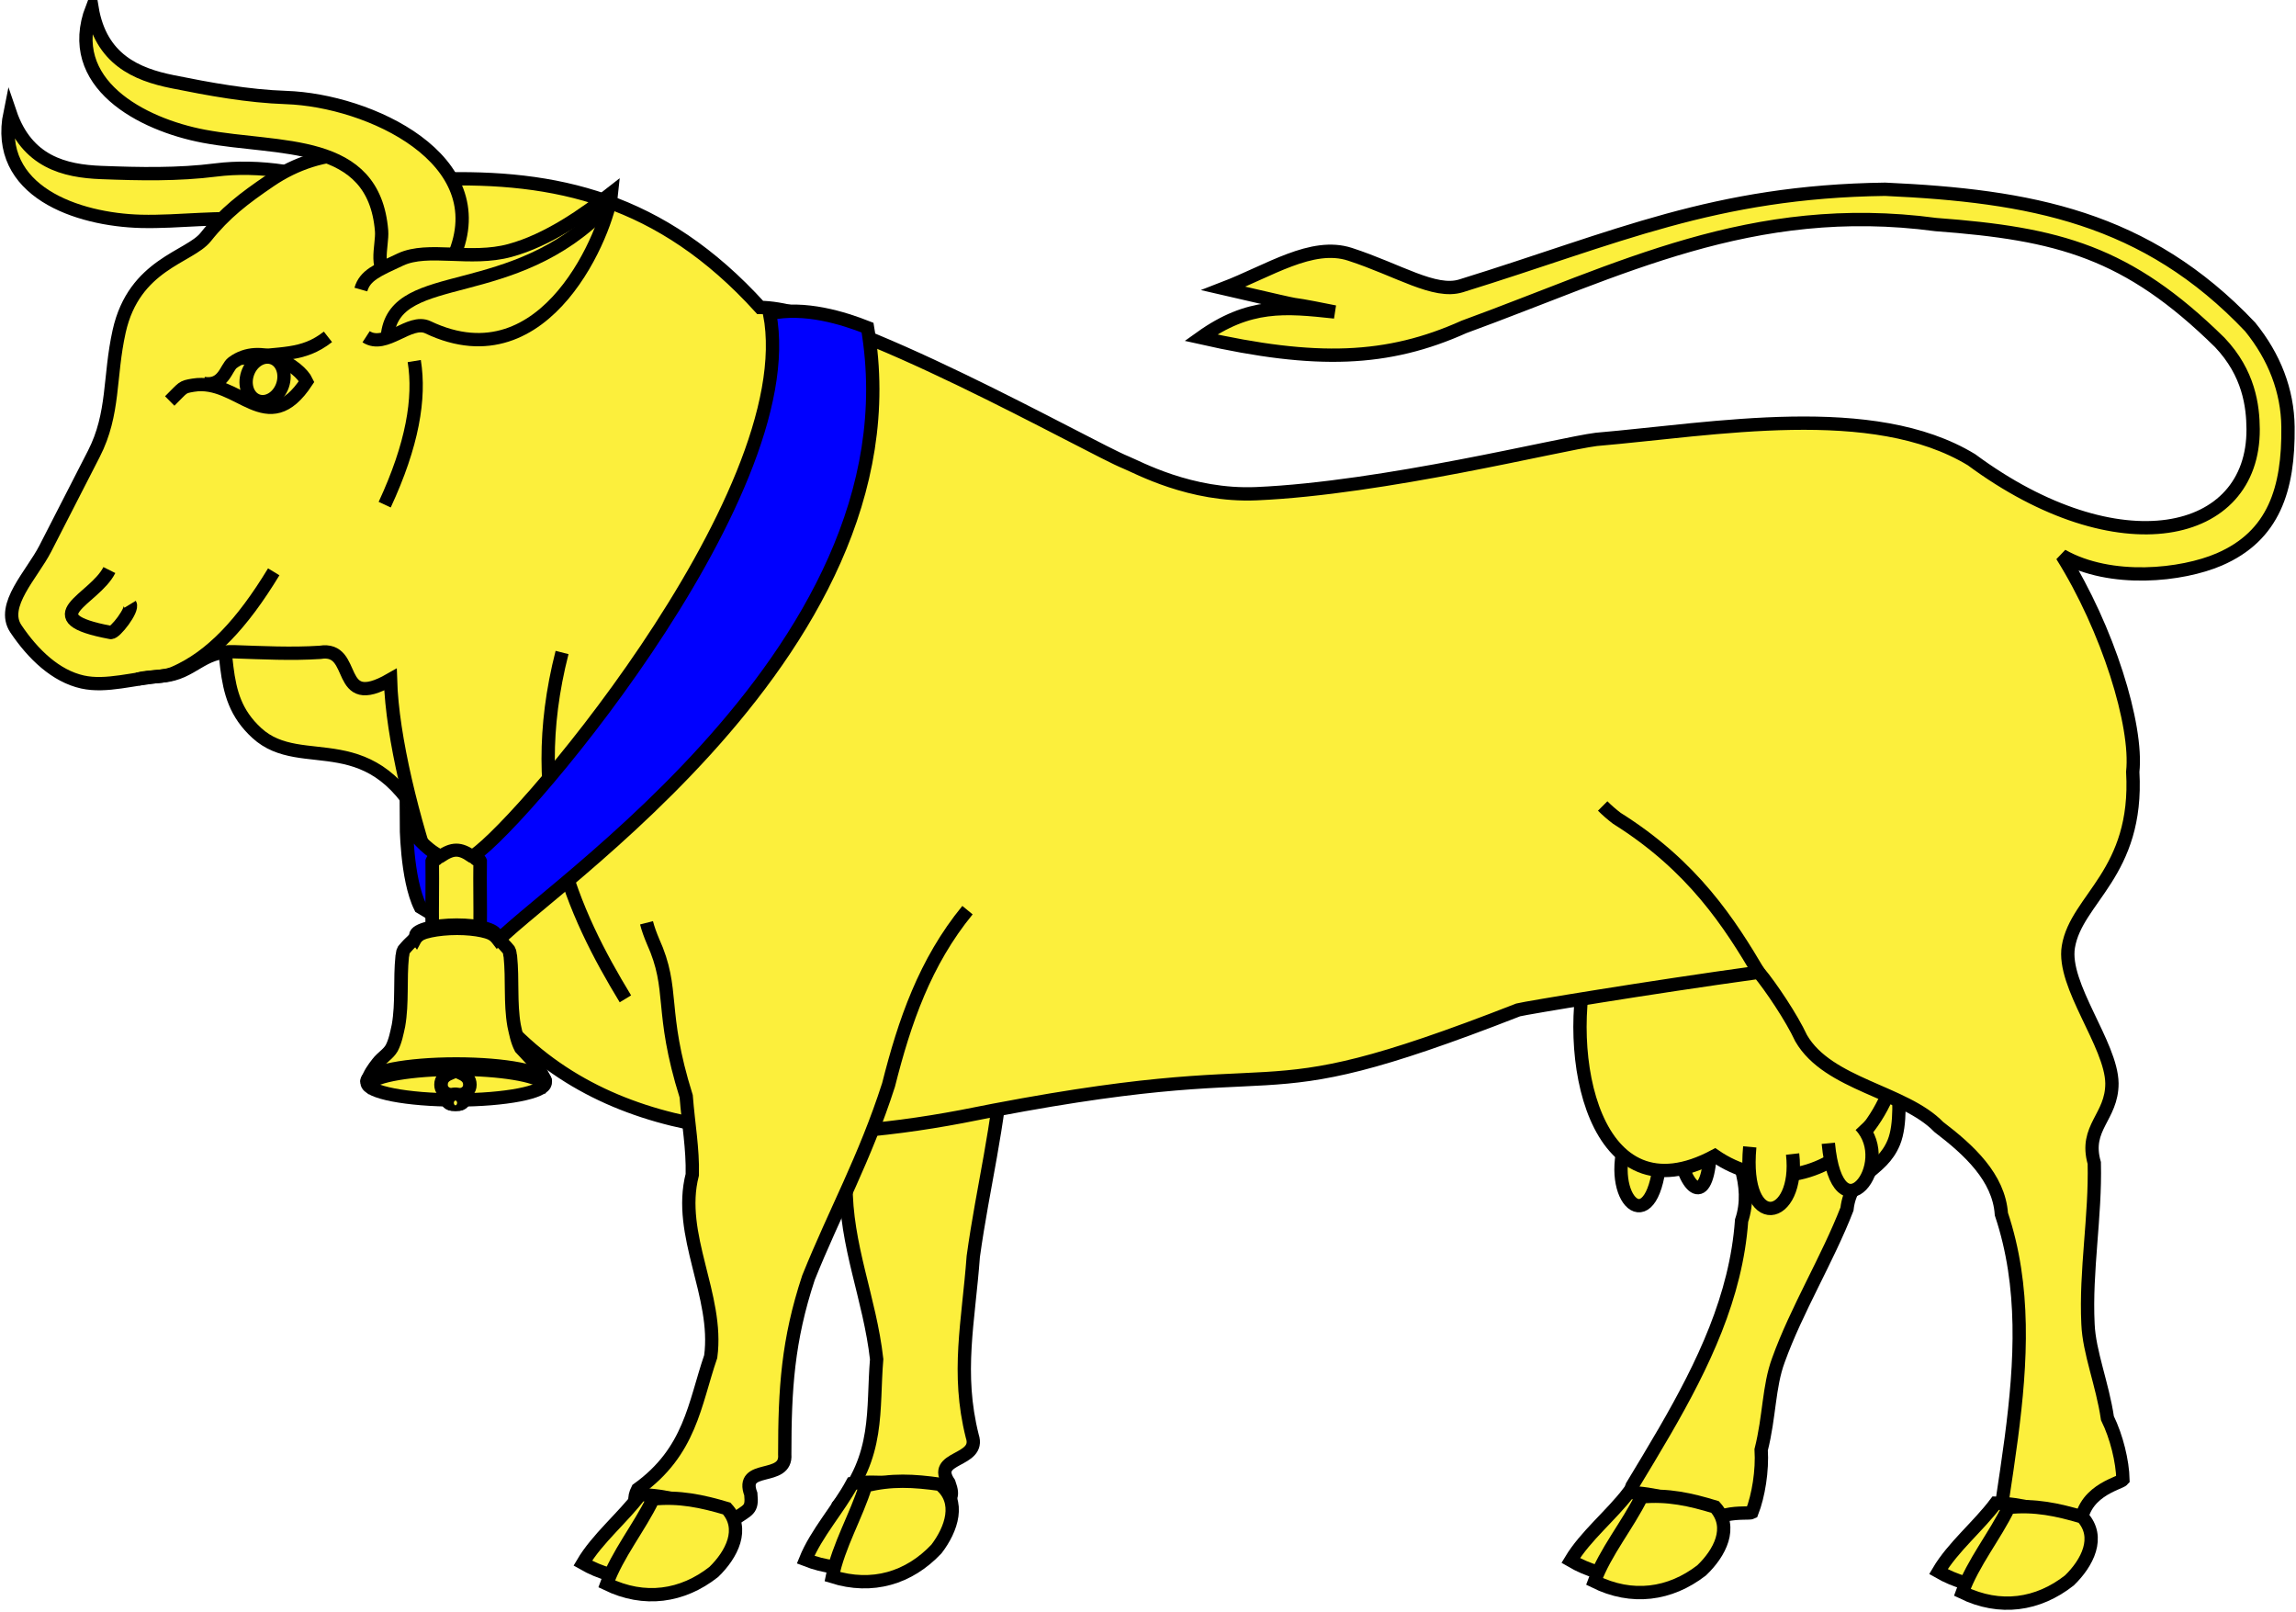
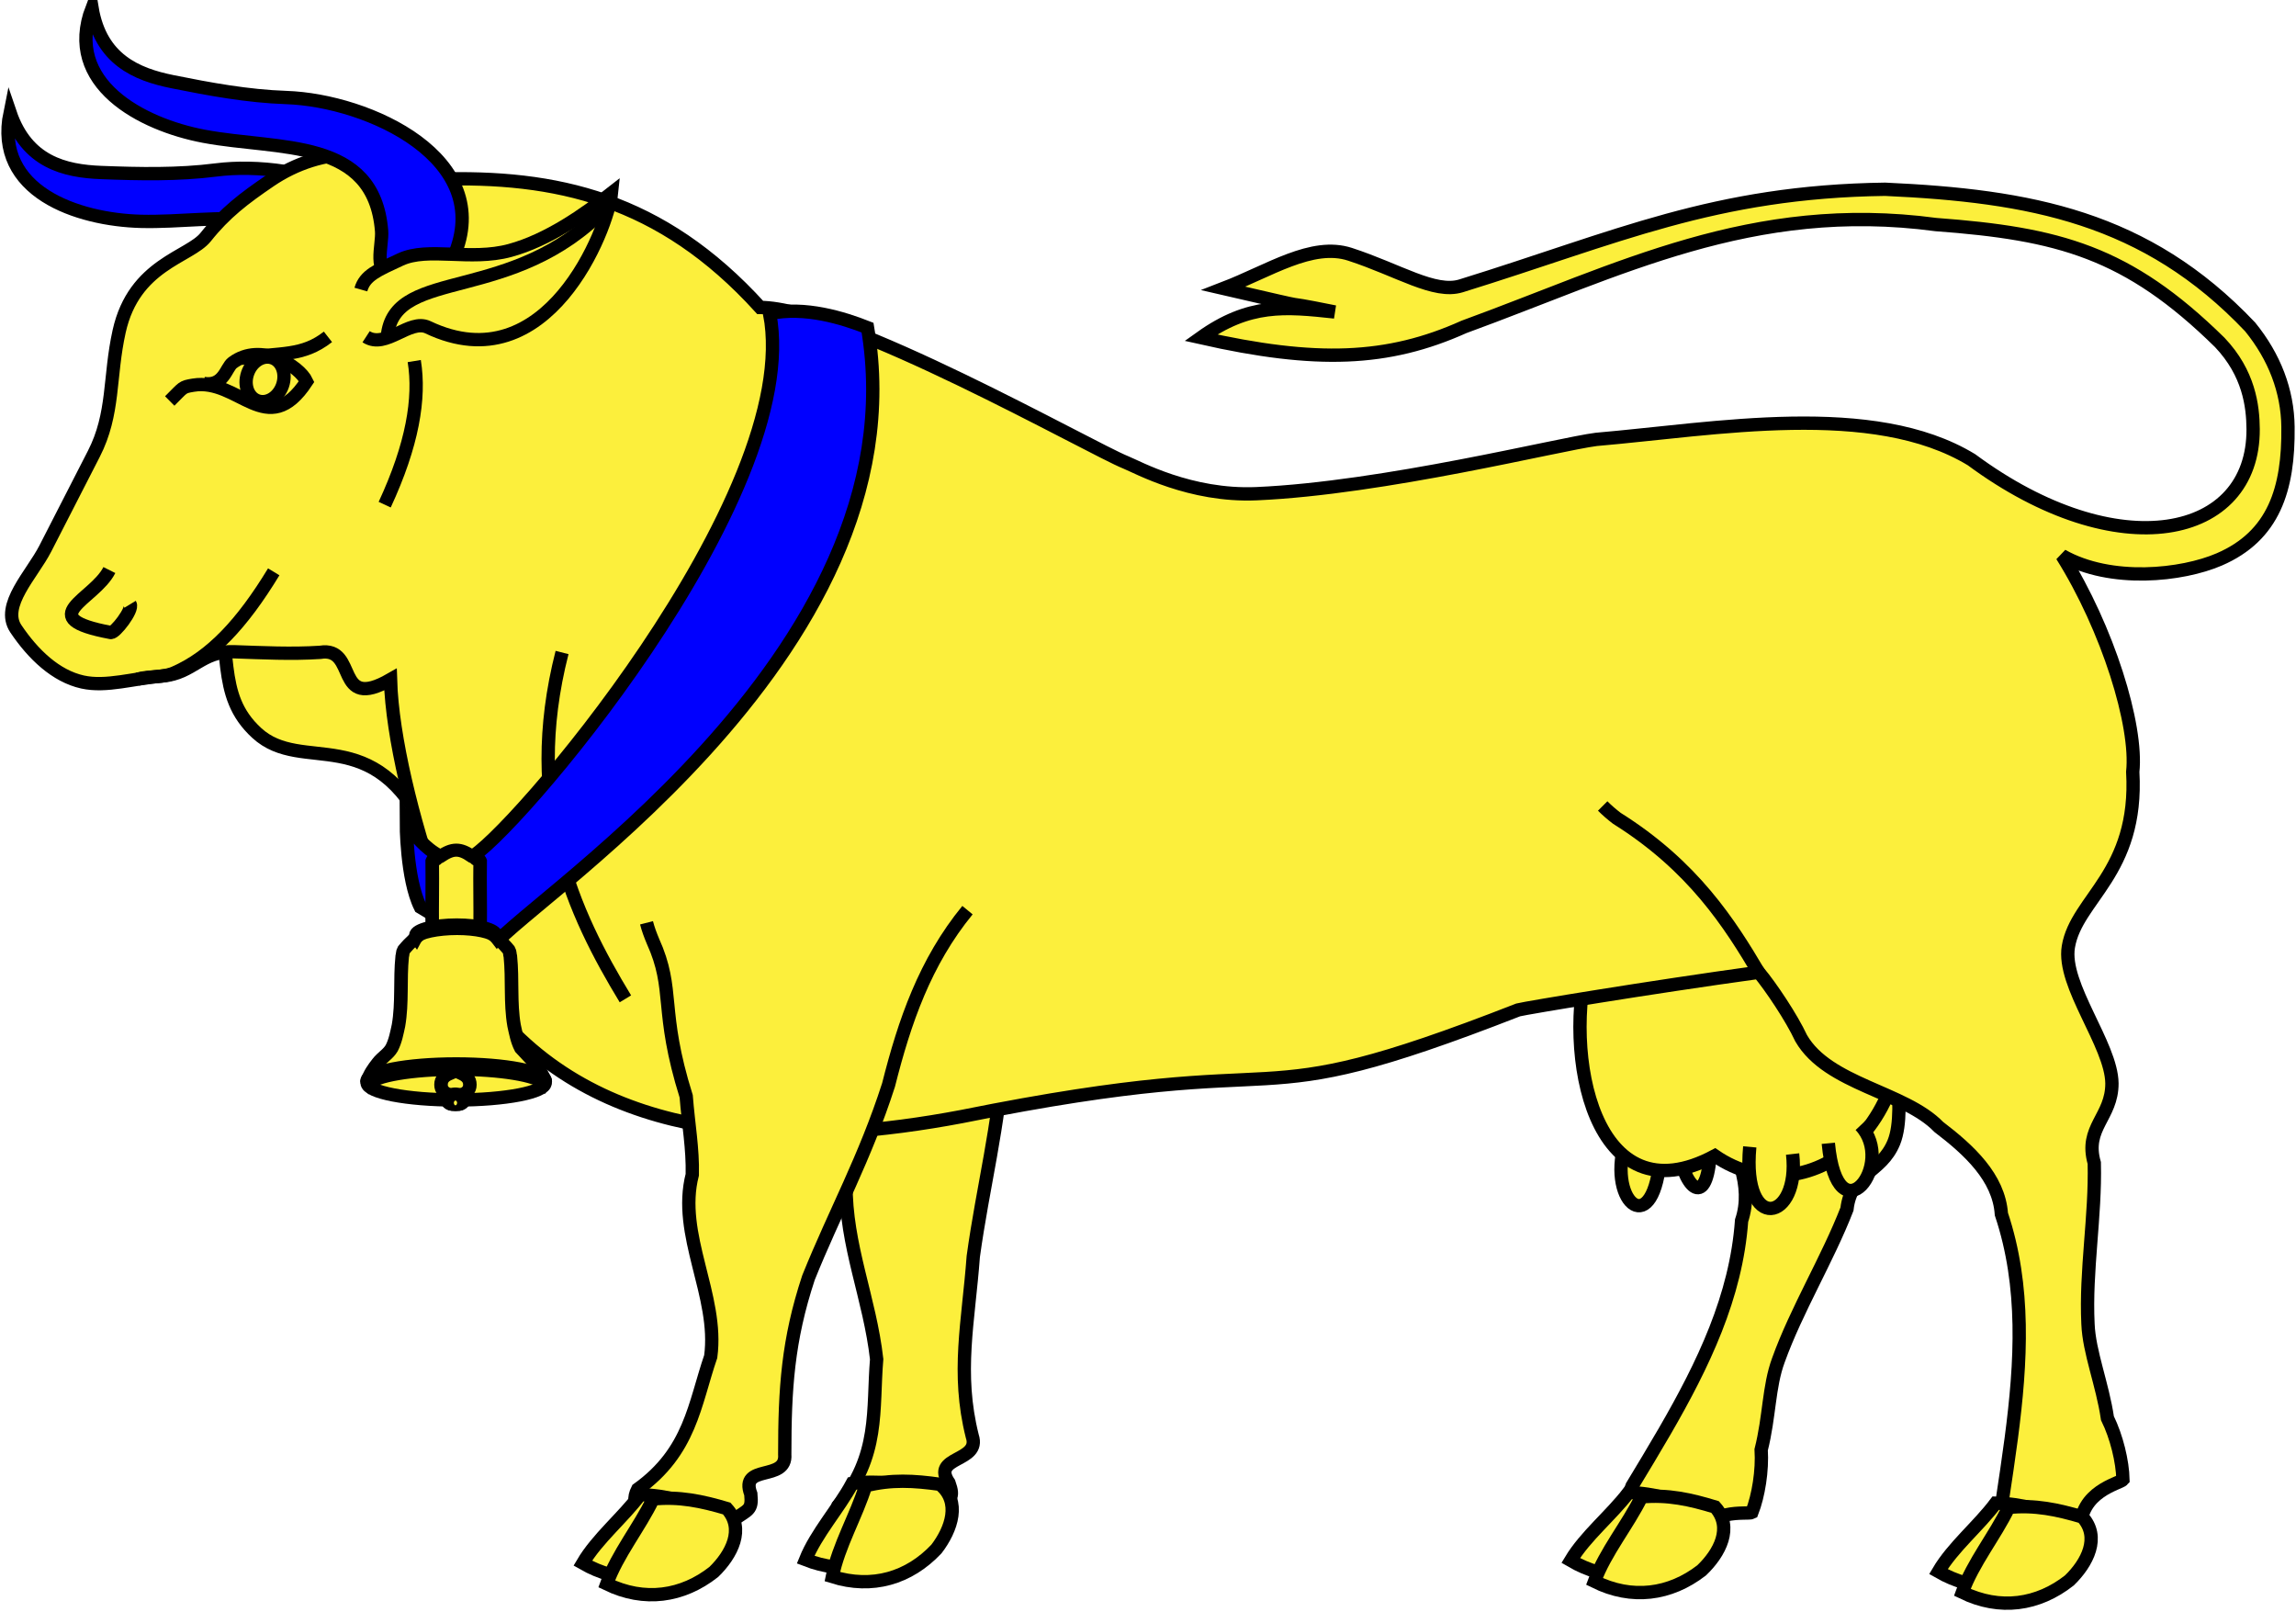
<svg xmlns="http://www.w3.org/2000/svg" height="302.466" width="431.088" version="1.0" id="svg2">
  <defs id="defs6">
    <linearGradient id="linearGradient8404">
      <stop id="stop8406" offset="0" style="stop-color:#000000;stop-opacity:1;" />
      <stop id="stop8408" offset="1" style="stop-color:#000000;stop-opacity:0" />
    </linearGradient>
  </defs>
  <g id="layer3" style="display:inline" transform="translate(-86.04312,-218.2907)">
    <path d="M 377.52,389.041 C 378.85,406.208 405.064,419.167 408.455,427.796 C 412.037,433.978 415.247,440.876 413.037,447.435 C 412.016,461.69 405.841,474.481 398.601,486.99 C 396.605,490.439 394.528,493.866 392.456,497.297 C 390.067,503.558 399.479,506.097 403.966,507.925 C 406.582,501.081 414.112,502.673 414.971,502.231 C 416.214,499.056 416.961,494.349 416.714,490.45 C 418.3,484.178 418.109,478.615 419.949,473.638 C 423.339,464.205 429.207,454.613 432.823,445.275 C 433.616,438.364 439.205,438.625 441.631,432.73 C 444.342,425.974 440.03,412.141 443.915,405.922 C 448.773,398.146 461.382,398.246 467.688,380.243" style="fill:#fcef3c;fill-opacity:1;fill-rule:evenodd;stroke:#000000;stroke-width:2.5;stroke-linecap:butt;stroke-linejoin:miter;stroke-miterlimit:4;stroke-dasharray:none;stroke-opacity:1" id="path47639" />
    <g id="g45640" transform="matrix(0.8262292,6.8053462e-3,-6.8053462e-3,0.8262292,-1063.634,117.0592)" style="stroke:#000000;stroke-width:3.026;stroke-miterlimit:4;stroke-dasharray:none;stroke-opacity:1">
      <path style="fill:#fcef3c;fill-opacity:1;fill-rule:evenodd;stroke:#000000;stroke-width:3.026;stroke-linecap:butt;stroke-linejoin:miter;stroke-miterlimit:4;stroke-dasharray:none;stroke-opacity:1" d="M 1752.219,462.651 C 1760.212,467.243 1768.982,467.131 1776.837,463.071 C 1781.425,460.105 1785.247,455.341 1781.664,450.884 C 1776.289,448.797 1771.248,447.239 1765.252,447.102 C 1761.331,452.332 1755.494,457.081 1752.219,462.651 z " id="path44669" />
      <path id="path43698" d="M 1757.657,467.362 C 1766.216,471.528 1774.843,470.269 1781.983,464.658 C 1786.065,460.707 1789.124,454.82 1784.932,450.237 C 1779.325,448.569 1774.125,447.456 1768.195,448.076 C 1765.106,454.503 1760.058,460.633 1757.657,467.362 z " style="fill:#fcef3c;fill-opacity:1;fill-rule:evenodd;stroke:#000000;stroke-width:3.026;stroke-linecap:butt;stroke-linejoin:miter;stroke-miterlimit:4;stroke-dasharray:none;stroke-opacity:1" />
    </g>
    <path d="M 173.699,318.593 C 173.699,326.756 168.927,332.482 158.879,338.296" style="fill:#fcef3c;fill-opacity:1;fill-rule:evenodd;stroke:#000000;stroke-width:2.5;stroke-linecap:butt;stroke-linejoin:miter;stroke-miterlimit:4;stroke-dasharray:none;stroke-opacity:1" id="path1048" />
    <path id="path47671" d="M 280.956,379.992 C 275.584,391.398 274.577,403.148 274.562,415.423 C 273.604,429.967 270.598,440.993 268.781,454.18 C 267.868,466.528 265.598,475.978 268.59,487.9 C 270.254,492.825 260.713,491.608 264.224,496.674 C 265.275,499.622 264.468,499.526 262.125,502.3 C 257.274,502.212 251.472,504.607 247.057,502.164 C 245.759,505.481 242.56,504.555 243.387,500.984 C 251.297,491.661 249.841,482.882 250.641,473.46 C 249.344,461.982 244.797,452.144 244.886,440.499 C 243.806,435.725 241.911,431.607 240.197,426.508 C 231.279,411.932 233.387,407.741 227.036,399.75 C 226.315,398.783 225.626,397.788 225.051,396.725" style="fill:#fcef3c;fill-opacity:1;fill-rule:evenodd;stroke:#000000;stroke-width:2.5;stroke-linecap:butt;stroke-linejoin:miter;stroke-miterlimit:4;stroke-dasharray:none;stroke-opacity:1" />
    <g transform="matrix(0.8171328,-0.1224547,0.1224547,0.8171328,-1251.151,347.6107)" id="g47673" style="stroke:#000000;stroke-width:3.026;stroke-miterlimit:4;stroke-dasharray:none;stroke-opacity:1">
      <path style="fill:#fcef3c;fill-opacity:1;fill-rule:evenodd;stroke:#000000;stroke-width:3.026;stroke-linecap:butt;stroke-linejoin:miter;stroke-miterlimit:4;stroke-dasharray:none;stroke-opacity:1" d="M 1752.219,462.651 C 1760.212,467.243 1768.982,467.131 1776.837,463.071 C 1781.425,460.105 1785.247,455.341 1781.664,450.884 C 1776.289,448.797 1771.248,447.239 1765.252,447.102 C 1761.331,452.332 1755.494,457.081 1752.219,462.651 z " id="path47675" />
      <path id="path47677" d="M 1757.657,467.362 C 1766.216,471.528 1774.843,470.269 1781.983,464.658 C 1786.065,460.707 1789.124,454.82 1784.932,450.237 C 1779.325,448.569 1774.125,447.456 1768.195,448.076 C 1765.106,454.503 1760.058,460.633 1757.657,467.362 z " style="fill:#fcef3c;fill-opacity:1;fill-rule:evenodd;stroke:#000000;stroke-width:3.026;stroke-linecap:butt;stroke-linejoin:miter;stroke-miterlimit:4;stroke-dasharray:none;stroke-opacity:1" />
    </g>
    <path style="fill:#fcef3c;fill-opacity:1;fill-rule:evenodd;stroke:#000000;stroke-width:2.5;stroke-linecap:butt;stroke-linejoin:miter;stroke-miterlimit:4;stroke-dasharray:none;stroke-opacity:1" d="M 125.748,326.319 C 130.036,340.202 126.307,348.588 134.246,355.889 C 142.853,363.804 156.214,353.4 166.309,374.809 L 178.451,309.499 L 125.748,326.319 z " id="path48655" />
-     <path id="path51603" d="M 87.928,239.431 C 91.074,248.692 98.156,250.411 105.045,250.676 C 112.189,250.951 119.463,251.107 126.594,250.198 C 142.042,248.23 167.369,255.283 162.42,274.666 C 161.445,278.485 155.726,279.611 151.954,279.988 C 147.819,280.402 148.956,274.783 148.284,272.053 C 144.063,254.89 126.965,260.217 112.513,259.845 C 100.635,259.54 84.874,254.288 87.928,239.431 z " style="fill:#fcef3c;fill-opacity:1;fill-rule:evenodd;stroke:#000000;stroke-width:2.5;stroke-linecap:butt;stroke-linejoin:miter;stroke-miterlimit:4;stroke-dasharray:none;stroke-opacity:1" />
+     <path id="path51603" d="M 87.928,239.431 C 91.074,248.692 98.156,250.411 105.045,250.676 C 112.189,250.951 119.463,251.107 126.594,250.198 C 142.042,248.23 167.369,255.283 162.42,274.666 C 161.445,278.485 155.726,279.611 151.954,279.988 C 147.819,280.402 148.956,274.783 148.284,272.053 C 144.063,254.89 126.965,260.217 112.513,259.845 C 100.635,259.54 84.874,254.288 87.928,239.431 z " style="fill:#0000ff;fill-opacity:1;fill-rule:evenodd;stroke:#000000;stroke-width:2.5;stroke-linecap:butt;stroke-linejoin:miter;stroke-miterlimit:4;stroke-dasharray:none;stroke-opacity:1" />
    <g id="g4399" style="stroke:#000000;stroke-width:2.5;stroke-miterlimit:4;stroke-dasharray:none;stroke-opacity:1">
      <path transform="translate(86.04312,218.2907)" id="path3425" d="M 315.117,215.977 C 316.69,224.096 320.814,226.675 321.152,215.306" style="fill:#fcef3c;fill-opacity:1;fill-rule:evenodd;stroke:#000000;stroke-width:2.5;stroke-linecap:butt;stroke-linejoin:miter;stroke-miterlimit:4;stroke-dasharray:none;stroke-opacity:1" />
      <path transform="translate(86.04312,218.2907)" id="path3427" d="M 305.06,214.636 C 301.82,226.061 310.701,233.068 311.765,216.647" style="fill:#fcef3c;fill-opacity:1;fill-rule:evenodd;stroke:#000000;stroke-width:2.5;stroke-linecap:butt;stroke-linejoin:miter;stroke-miterlimit:4;stroke-dasharray:none;stroke-opacity:1" />
      <path id="path2377" d="M 440.941,391.262 C 451.661,429.487 425.437,447.3 408.018,435.276 C 385.327,447.497 379.231,416.146 384.425,397.708" style="fill:#fcef3c;fill-opacity:1;fill-rule:evenodd;stroke:#000000;stroke-width:2.5;stroke-linecap:butt;stroke-linejoin:miter;stroke-miterlimit:4;stroke-dasharray:none;stroke-opacity:1" />
      <path transform="translate(86.04312,218.2907)" id="path3421" d="M 349.311,211.283 C 356.11,218.49 344.996,232.857 343.277,214.636" style="fill:#fcef3c;fill-opacity:1;fill-rule:evenodd;stroke:#000000;stroke-width:2.5;stroke-linecap:butt;stroke-linejoin:miter;stroke-miterlimit:4;stroke-dasharray:none;stroke-opacity:1" />
      <path transform="translate(86.04312,218.2907)" id="path3423" d="M 336.572,216.647 C 338.015,229.332 327.015,231.66 328.527,215.306" style="fill:#fcef3c;fill-opacity:1;fill-rule:evenodd;stroke:#000000;stroke-width:2.5;stroke-linecap:butt;stroke-linejoin:miter;stroke-miterlimit:4;stroke-dasharray:none;stroke-opacity:1" />
    </g>
    <path id="path40783" style="fill:#fcef3c;fill-opacity:1;fill-rule:evenodd;stroke:#000000;stroke-width:2.5;stroke-linecap:butt;stroke-linejoin:miter;stroke-miterlimit:4;stroke-dasharray:none;stroke-opacity:1" d="M 228.771,276.008 C 244.332,276.008 290.912,302.495 297.396,305.089 C 299.622,305.979 309.507,311.51 321.951,310.973 C 345.76,309.947 378.935,301.63 385.748,300.778 C 408.105,298.855 437.702,293.355 456.199,304.594 C 483.753,324.955 509.205,319.438 509.082,298.841 C 509.048,294.519 508.301,288.347 502.818,282.577 C 485.502,265.554 472.556,262.165 449.5,260.447 C 414.973,255.831 389.968,269.067 360.932,279.652 C 346.593,286.092 333.208,286.581 311.501,281.68 C 320.578,275.196 327.281,275.849 336.647,276.857 C 322.922,274.092 336.962,277.343 315.759,272.445 C 324.341,269.144 332.36,263.698 339.519,266.029 C 348.635,268.997 355.393,273.492 360.362,271.954 C 389.686,262.876 407.824,254.256 439.982,253.822 C 467.082,255.053 488.958,259.011 508.524,279.665 C 513.098,285.302 515.545,291.662 515.626,298.428 C 515.768,310.122 512.959,318.892 502.719,323.312 C 495.739,326.326 482.372,327.797 473.2,322.597 C 481.798,336.301 487.417,354.448 486.481,363.194 C 487.57,382.238 475.889,386.987 474.39,396.031 C 473.19,403.266 482.482,414.383 482.573,421.662 C 482.596,428.037 477.336,429.941 479.256,436.627 C 479.503,446.639 477.585,456.835 478.076,466.846 C 478.289,472.148 480.783,478.125 481.726,484.525 C 483.451,488.03 484.569,492.663 484.641,496.072 C 484.017,496.811 476.453,498.231 476.665,505.555 C 471.819,505.59 462.154,506.859 461.957,500.161 C 462.553,496.197 463.155,492.235 463.673,488.285 C 465.555,473.954 466.347,459.773 461.816,446.218 C 461.339,439.314 455.726,434.177 450.045,429.844 C 443.601,423.178 429.302,421.959 424.223,413.207 C 422.398,409.287 418.519,403.531 416.269,400.82 C 395.2,403.726 372.694,407.486 371.096,407.882 C 316.721,429.119 333.698,414.374 266.583,427.91 C 237.37,433.43 202.187,433.988 180.58,410.139 C 174.92,407.734 160.004,367.759 159.36,345.866 C 148.668,352.004 153.349,339.558 146.121,340.758 C 140.755,341.108 135.312,340.823 129.929,340.642 C 123.893,340.439 122.256,344.713 116.614,345.183 C 111.1,345.642 106.019,347.316 101.544,346.325 C 96.525,345.214 92.27,341.159 89.026,336.335 C 86.095,331.977 92.059,326.136 94.547,321.282 L 103.665,303.487 C 107.538,295.928 106.506,289.074 108.414,280.497 C 111.226,267.857 121.621,266.608 124.664,262.79 C 128.291,258.239 131.859,255.535 136.774,252.189 C 146.572,245.517 158.337,245.658 168.045,251.921 C 190.295,251.234 210.088,255.427 228.771,276.008 z " />
    <g id="g47663" style="stroke:#000000;stroke-width:3.026;stroke-miterlimit:4;stroke-dasharray:none;stroke-opacity:1" transform="matrix(0.8262572,0,0,0.8262572,79.77268,220.2625)">
      <path id="path43695" d="M 227.436,204.404 C 217.772,216.214 213.132,229.711 209.501,244.116 C 204.095,260.908 197.321,272.967 191.306,287.913 C 186.6,302.14 185.911,313.185 185.913,328.061 C 186.417,334.333 175.575,330.095 178.205,337.077 C 178.572,340.847 177.652,340.496 174.086,343.063 C 168.417,341.531 160.9,342.635 156.438,338.468 C 153.937,341.979 150.454,339.951 152.476,336.003 C 164.506,327.386 165.381,316.652 169.093,305.826 C 170.95,291.969 161.371,278.154 164.902,264.509 C 165.04,258.587 164.028,253.195 163.516,246.705 C 157.338,226.968 161.046,222.669 155.942,211.418 C 155.38,210.071 154.864,208.699 154.503,207.283" style="fill:#fcef3c;fill-opacity:1;fill-rule:evenodd;stroke:#000000;stroke-width:3.026;stroke-linecap:butt;stroke-linejoin:miter;stroke-miterlimit:4;stroke-dasharray:none;stroke-opacity:1" />
      <g transform="translate(-1612.203,-109.8793)" id="g45644" style="stroke:#000000;stroke-width:3.026;stroke-miterlimit:4;stroke-dasharray:none;stroke-opacity:1">
        <path style="fill:#fcef3c;fill-opacity:1;fill-rule:evenodd;stroke:#000000;stroke-width:3.026;stroke-linecap:butt;stroke-linejoin:miter;stroke-miterlimit:4;stroke-dasharray:none;stroke-opacity:1" d="M 1752.219,462.651 C 1760.212,467.243 1768.982,467.131 1776.837,463.071 C 1781.425,460.105 1785.247,455.341 1781.664,450.884 C 1776.289,448.797 1771.248,447.239 1765.252,447.102 C 1761.331,452.332 1755.494,457.081 1752.219,462.651 z " id="path45646" />
        <path id="path45648" d="M 1757.657,467.362 C 1766.216,471.528 1774.843,470.269 1781.983,464.658 C 1786.065,460.707 1789.124,454.82 1784.932,450.237 C 1779.325,448.569 1774.125,447.456 1768.195,448.076 C 1765.106,454.503 1760.058,460.633 1757.657,467.362 z " style="fill:#fcef3c;fill-opacity:1;fill-rule:evenodd;stroke:#000000;stroke-width:3.026;stroke-linecap:butt;stroke-linejoin:miter;stroke-miterlimit:4;stroke-dasharray:none;stroke-opacity:1" />
      </g>
    </g>
    <path style="fill:#fcef3c;fill-opacity:1;fill-rule:evenodd;stroke:#000000;stroke-width:2.5;stroke-linecap:butt;stroke-linejoin:miter;stroke-miterlimit:4;stroke-dasharray:none;stroke-opacity:1" d="M 386.956,369.597 C 387.788,370.429 388.679,371.2 389.616,371.912 C 403.916,380.88 410.791,391.597 416.43,401.17" id="path35178" />
-     <path style="fill:#fcef3c;fill-opacity:1;fill-rule:evenodd;stroke:#000000;stroke-width:2.5;stroke-linecap:butt;stroke-linejoin:miter;stroke-miterlimit:4;stroke-dasharray:none;stroke-opacity:1" d="M 103.321,219.791 C 104.947,229.435 111.664,232.264 118.421,233.626 C 125.429,235.039 132.585,236.356 139.77,236.598 C 155.334,237.124 179.208,248.133 171.226,266.476 C 169.653,270.091 163.827,270.288 160.044,270.058 C 155.895,269.805 157.916,264.44 157.689,261.638 C 156.265,244.022 138.534,246.547 124.328,243.871 C 112.651,241.671 97.932,233.969 103.321,219.791 z " id="path50631" />
+     <path style="fill:#0000ff;fill-opacity:1;fill-rule:evenodd;stroke:#000000;stroke-width:2.5;stroke-linecap:butt;stroke-linejoin:miter;stroke-miterlimit:4;stroke-dasharray:none;stroke-opacity:1" d="M 103.321,219.791 C 104.947,229.435 111.664,232.264 118.421,233.626 C 125.429,235.039 132.585,236.356 139.77,236.598 C 155.334,237.124 179.208,248.133 171.226,266.476 C 169.653,270.091 163.827,270.288 160.044,270.058 C 155.895,269.805 157.916,264.44 157.689,261.638 C 156.265,244.022 138.534,246.547 124.328,243.871 C 112.651,241.671 97.932,233.969 103.321,219.791 z " id="path50631" />
    <path style="fill:none;fill-rule:evenodd;stroke:#000000;stroke-width:2.5;stroke-linecap:butt;stroke-linejoin:miter;stroke-miterlimit:4;stroke-dasharray:none;stroke-opacity:1" d="M 191.573,340.785 C 184.231,369.458 193.725,389.783 203.467,405.804" id="path52574" />
    <path style="fill:none;fill-rule:evenodd;stroke:#000000;stroke-width:2.5;stroke-linecap:butt;stroke-linejoin:miter;stroke-miterlimit:4;stroke-dasharray:none;stroke-opacity:1" d="M 163.821,286.074 C 164.954,293.073 163.478,301.809 158.271,313.033" id="path52576" />
    <g id="g35197" transform="matrix(-0.7823265,-0.2658312,0.2658312,-0.7823265,154.3995,402.7023)" style="stroke:#000000;stroke-width:3.026;stroke-miterlimit:4;stroke-dasharray:none;stroke-opacity:1">
      <path id="path1049" style="fill:#fcef3c;fill-opacity:1;fill-rule:evenodd;stroke:#000000;stroke-width:3.026;stroke-linecap:butt;stroke-linejoin:miter;stroke-miterlimit:4;stroke-dasharray:none;stroke-opacity:1" d="M 84.308,110.851 C 82.315,114.837 82.74,114.713 80.431,115.956 C 71.164,120.945 60.379,109.312 56.281,125.052 C 58.993,127.894 69.101,130.217 73.578,123.666 C 74.647,122.103 73.715,117.874 78.283,117.104" />
      <path id="path1050" style="fill:#fcef3c;fill-opacity:1;fill-rule:evenodd;stroke:#000000;stroke-width:3.026;stroke-linecap:butt;stroke-linejoin:miter;stroke-miterlimit:4;stroke-dasharray:none;stroke-opacity:1" d="M 72.063,125.236 C 63.906,129.485 59.001,130.025 54.955,136.217" />
      <path transform="translate(-1.679378,0.4798223)" d="M 71.254 121.995 A 4.198 5.158 0 1 1  62.857,121.995 A 4.198 5.158 0 1 1  71.254 121.995 z" id="path11022" style="opacity:1;fill:#fcef3c;fill-opacity:1;stroke:#000000;stroke-width:3.026;stroke-miterlimit:4;stroke-dasharray:none;stroke-opacity:1" />
    </g>
    <path d="M 153.8,272.649 C 154.558,269.965 156.932,269.012 161.238,267.004 C 166.433,264.582 174.337,267.336 181.773,265.319 C 188.949,263.373 195.851,258.477 200.861,254.542 C 200.197,261.113 188.836,290.424 166.393,279.733 C 162.941,278.089 158.453,283.892 154.784,281.508" style="fill:#fcef3c;fill-opacity:1;fill-rule:evenodd;stroke:#000000;stroke-width:2.5;stroke-linecap:butt;stroke-linejoin:miter;stroke-miterlimit:4;stroke-dasharray:none;stroke-opacity:1" id="path1067" />
    <path d="M 106.575,325.308 C 103.782,330.894 91.935,334.244 106.849,337.034 C 107.639,337.182 111.085,332.735 110.473,331.731" style="fill:#fcef3c;fill-opacity:1;fill-rule:evenodd;stroke:#000000;stroke-width:2.5;stroke-linecap:butt;stroke-linejoin:miter;stroke-miterlimit:4;stroke-dasharray:none;stroke-opacity:1" id="path1054" />
    <path style="fill:none;fill-rule:evenodd;stroke:#000000;stroke-width:2.5;stroke-linecap:butt;stroke-linejoin:miter;stroke-miterlimit:4;stroke-dasharray:none;stroke-opacity:1" d="M 111.839,345.797 C 114.295,345.139 116.604,345.565 118.805,344.6 C 125.677,341.586 131.492,335.425 137.438,325.639" id="path35202" />
    <g id="g45656" transform="matrix(0.8262572,0,0,0.8262572,-997.7964,131.0598)" style="stroke:#000000;stroke-width:3.026;stroke-miterlimit:4;stroke-dasharray:none;stroke-opacity:1">
      <path id="path45658" d="M 1752.219,462.651 C 1760.212,467.243 1768.982,467.131 1776.837,463.071 C 1781.425,460.105 1785.247,455.341 1781.664,450.884 C 1776.289,448.797 1771.248,447.239 1765.252,447.102 C 1761.331,452.332 1755.494,457.081 1752.219,462.651 z " style="fill:#fcef3c;fill-opacity:1;fill-rule:evenodd;stroke:#000000;stroke-width:3.026;stroke-linecap:butt;stroke-linejoin:miter;stroke-miterlimit:4;stroke-dasharray:none;stroke-opacity:1" />
      <path style="fill:#fcef3c;fill-opacity:1;fill-rule:evenodd;stroke:#000000;stroke-width:3.026;stroke-linecap:butt;stroke-linejoin:miter;stroke-miterlimit:4;stroke-dasharray:none;stroke-opacity:1" d="M 1757.657,467.362 C 1766.216,471.528 1774.843,470.269 1781.983,464.658 C 1786.065,460.707 1789.124,454.82 1784.932,450.237 C 1779.325,448.569 1774.125,447.456 1768.195,448.076 C 1765.106,454.503 1760.058,460.633 1757.657,467.362 z " id="path45660" />
    </g>
    <path style="fill:none;fill-rule:evenodd;stroke:#000000;stroke-width:2.5;stroke-linecap:butt;stroke-linejoin:miter;stroke-miterlimit:4;stroke-dasharray:none;stroke-opacity:1" d="M 158.828,280.904 C 160.621,268.398 182.34,275.457 199.757,257.356" id="path49660" />
    <path id="path1058" style="fill:#0000ff;fill-opacity:1;fill-rule:evenodd;stroke:#000000;stroke-width:2.5;stroke-linecap:butt;stroke-linejoin:miter;stroke-miterlimit:4;stroke-dasharray:none;stroke-opacity:1" d="M 230.55,277.157 C 237.183,311.649 180.896,376.652 174.263,379.305 C 167.629,381.959 162.323,372.672 162.323,372.672 C 162.323,372.672 162.323,383.285 164.976,388.592 L 178.243,396.552 C 180.896,389.918 259.544,342.151 248.93,279.799 C 244.383,278.007 237.183,275.739 230.55,277.157 L 230.55,277.157 z " />
    <g id="g12065" style="stroke:#000000;stroke-width:32.917;stroke-miterlimit:4;stroke-dasharray:none;stroke-opacity:1" transform="matrix(7.7303785e-2,0,0,7.461547e-2,150.2229,381.338)">
      <g id="g12061" style="stroke:#000000;stroke-width:32.917;stroke-miterlimit:4;stroke-dasharray:none;stroke-opacity:1" />
      <path style="fill:none;fill-rule:evenodd;stroke:#000000;stroke-width:32.917;stroke-linecap:butt;stroke-linejoin:miter;stroke-miterlimit:4;stroke-dasharray:none;stroke-opacity:1" d="M 262.88,506.975 C 276.274,502.554 282.602,504.244 292.285,506.975" id="path11126" />
    </g>
    <g id="g13071" transform="matrix(7.7303785e-2,0,0,7.461547e-2,140.4387,379.1746)" style="stroke:#000000;stroke-opacity:1;stroke-width:32.917;stroke-miterlimit:4;stroke-dasharray:none">
      <g id="g13067" style="stroke:#000000;stroke-opacity:1;stroke-width:32.917;stroke-miterlimit:4;stroke-dasharray:none" />
      <g style="stroke:#000000;stroke-width:33.066;stroke-miterlimit:4;stroke-dasharray:none;stroke-opacity:1" id="g10085" transform="matrix(0.996919,0,0,0.994069,0.860949,-5.925566)">
        <path id="path2280" style="fill:#fcef3c;fill-opacity:1;fill-rule:evenodd;stroke:#000000;stroke-width:33.066;stroke-linecap:butt;stroke-linejoin:miter;stroke-miterlimit:4;stroke-dasharray:none;stroke-opacity:1" d="M 409.037,218.493 C 427.182,208.602 448.394,202.335 463.106,186.853 C 463.759,128.086 462.317,75.3 463.106,16.713 C 462.179,14.295 462.359,12.766 458.181,13.116 C 449.848,13.711 450.575,2.753 442.197,3.765 C 413.405,-16.721 396.08,-16.065 367.229,3.765 C 358.851,2.753 359.578,13.711 351.246,13.116 C 347.067,12.766 347.247,14.295 346.321,16.713 C 347.109,75.3 345.667,128.086 346.321,186.853 C 357.007,209.998 389.566,213.986 409.037,218.493 z " />
      </g>
    </g>
    <g id="g2376" transform="translate(-0.1138629,0.6831775)" style="stroke:#000000;stroke-opacity:1;stroke-width:2.5;stroke-miterlimit:4;stroke-dasharray:none">
      <path style="fill:#fcef3c;fill-opacity:1;stroke:#000000;stroke-width:33.552;stroke-miterlimit:4;stroke-dasharray:none;stroke-opacity:1" id="path11055" d="M 442.761 485.437 A 224.884 43.32 0 1 1  -7.008,485.437 A 224.884 43.32 0 1 1  442.761 485.437 z" transform="matrix(7.4357197e-2,0,0,7.4664418e-2,155.5996,384.6252)" />
      <g transform="matrix(7.7303785e-2,0,0,7.461547e-2,150.2229,381.338)" style="stroke:#000000;stroke-width:32.917;stroke-miterlimit:4;stroke-dasharray:none;stroke-opacity:1" id="g12048">
        <g style="stroke:#000000;stroke-width:32.917;stroke-miterlimit:4;stroke-dasharray:none;stroke-opacity:1" id="g12040">
          <g id="g2361" style="stroke:#000000;stroke-opacity:1;stroke-width:32.917;stroke-miterlimit:4;stroke-dasharray:none">
            <path d="M 262.927,560.439 L 262.791,579.162 C 262.791,581.809 265.206,583.94 268.206,583.94 L 286.681,583.94 C 289.681,583.94 292.096,581.809 292.096,579.162 L 291.915,560.618 C 303.959,555.218 312.482,548.945 312.482,534.693 C 312.482,520.681 304.243,512.581 292.222,506.749 L 292.096,410.147 C 292.096,407.5 289.681,405.369 286.681,405.369 L 268.206,405.369 C 265.206,405.369 262.791,407.5 262.791,410.147 L 262.734,507.194 C 250.708,512.487 242.405,520.626 242.405,534.693 C 242.405,548.91 250.751,554.947 262.927,560.439 z " style="fill:#fcef3c;fill-opacity:1;stroke:#000000;stroke-width:32.917;stroke-miterlimit:4;stroke-dasharray:none;stroke-opacity:1;display:inline" id="rect6497" />
            <path transform="matrix(0.822442,0,0,0.613599,411.1635,439.4191)" d="M -144.286 229.977 A 18.217 10.876 0 1 1  -180.721,229.977 A 18.217 10.876 0 1 1  -144.286 229.977 z" id="path11124" style="fill:#fcef3c;fill-opacity:1;stroke:#000000;stroke-width:46.337;stroke-miterlimit:4;stroke-dasharray:none;stroke-opacity:1;display:inline" />
            <path id="path12022" d="M 262.88,560.975 C 276.274,556.554 282.602,558.244 292.285,560.975" style="fill:none;fill-rule:evenodd;stroke:#000000;stroke-width:32.917;stroke-linecap:butt;stroke-linejoin:miter;stroke-miterlimit:4;stroke-dasharray:none;stroke-opacity:1;display:inline" />
            <path id="path2044" style="fill:#fcef3c;fill-opacity:1;fill-rule:evenodd;stroke:#000000;stroke-width:32.917;stroke-linecap:butt;stroke-linejoin:miter;stroke-miterlimit:4;stroke-dasharray:none;stroke-opacity:1;display:inline" d="M 495.65,527.335 C 495.65,503.406 398.529,486.463 279.124,486.463 C 159.72,486.463 62.812,505.883 62.939,527.335 C 68.868,507.497 78.722,493.737 89.074,479.984 C 99.715,465.496 113.964,458.052 122.62,442.764 C 131.648,424.742 135.039,404.745 139.099,385.783 C 148.663,329.004 142.419,270.385 148.076,212.22 C 149.549,207.56 149.112,200.055 151.663,196.003 C 169.448,173.891 182.008,163.969 194.846,153.397 C 198.745,150.187 201.303,145.496 208.995,143.921 C 229.071,139.132 262.793,134.793 279.465,134.983 C 296.137,134.793 329.86,139.132 349.936,143.921 C 357.628,145.496 360.185,150.187 364.084,153.397 C 376.923,163.969 389.483,173.891 407.267,196.003 C 409.819,200.055 409.381,207.56 410.854,212.22 C 416.511,270.385 410.268,329.004 419.831,385.783 C 423.891,404.745 427.283,424.742 436.31,442.764 L 469.857,479.984 C 480.208,493.737 489.848,509.973 495.65,527.335 z " />
            <path id="path11098" d="M 66.316,533.348 C 64.02,530.818 62.816,528.229 62.816,525.567 C 62.816,501.638 159.724,482.223 279.129,482.223 C 398.533,482.223 495.441,501.638 495.441,525.567 C 495.441,527.681 494.652,529.753 493.191,531.786 C 474.844,511.575 386.529,496.223 280.41,496.223 C 171.566,496.223 81.411,512.369 66.316,533.348 z " style="fill:#fcef3c;fill-opacity:1;stroke:#000000;stroke-width:32.917;stroke-miterlimit:4;stroke-dasharray:none;stroke-opacity:1;display:inline" />
            <path id="path11111" d="M 280.535,132.776 C 227.958,132.776 181.214,144.531 181.214,159.026 C 181.214,160.825 180.51,162.578 181.763,164.276 C 188.467,151.586 233.561,141.807 281.441,141.807 C 327.491,141.807 366.853,150.827 375.69,162.807 C 376.335,161.574 375.785,160.308 375.785,159.026 C 375.785,144.531 333.112,132.776 280.535,132.776 z " style="fill:#fcef3c;fill-opacity:1;stroke:#000000;stroke-width:32.917;stroke-miterlimit:4;stroke-dasharray:none;stroke-opacity:1" />
          </g>
        </g>
      </g>
    </g>
  </g>
  <g id="layer4" transform="translate(-86.04312,-218.2907)" />
  <g id="layer2" transform="translate(-86.04312,-218.2907)" />
  <g id="layer1" transform="translate(-86.04312,-218.2907)" />
</svg>
